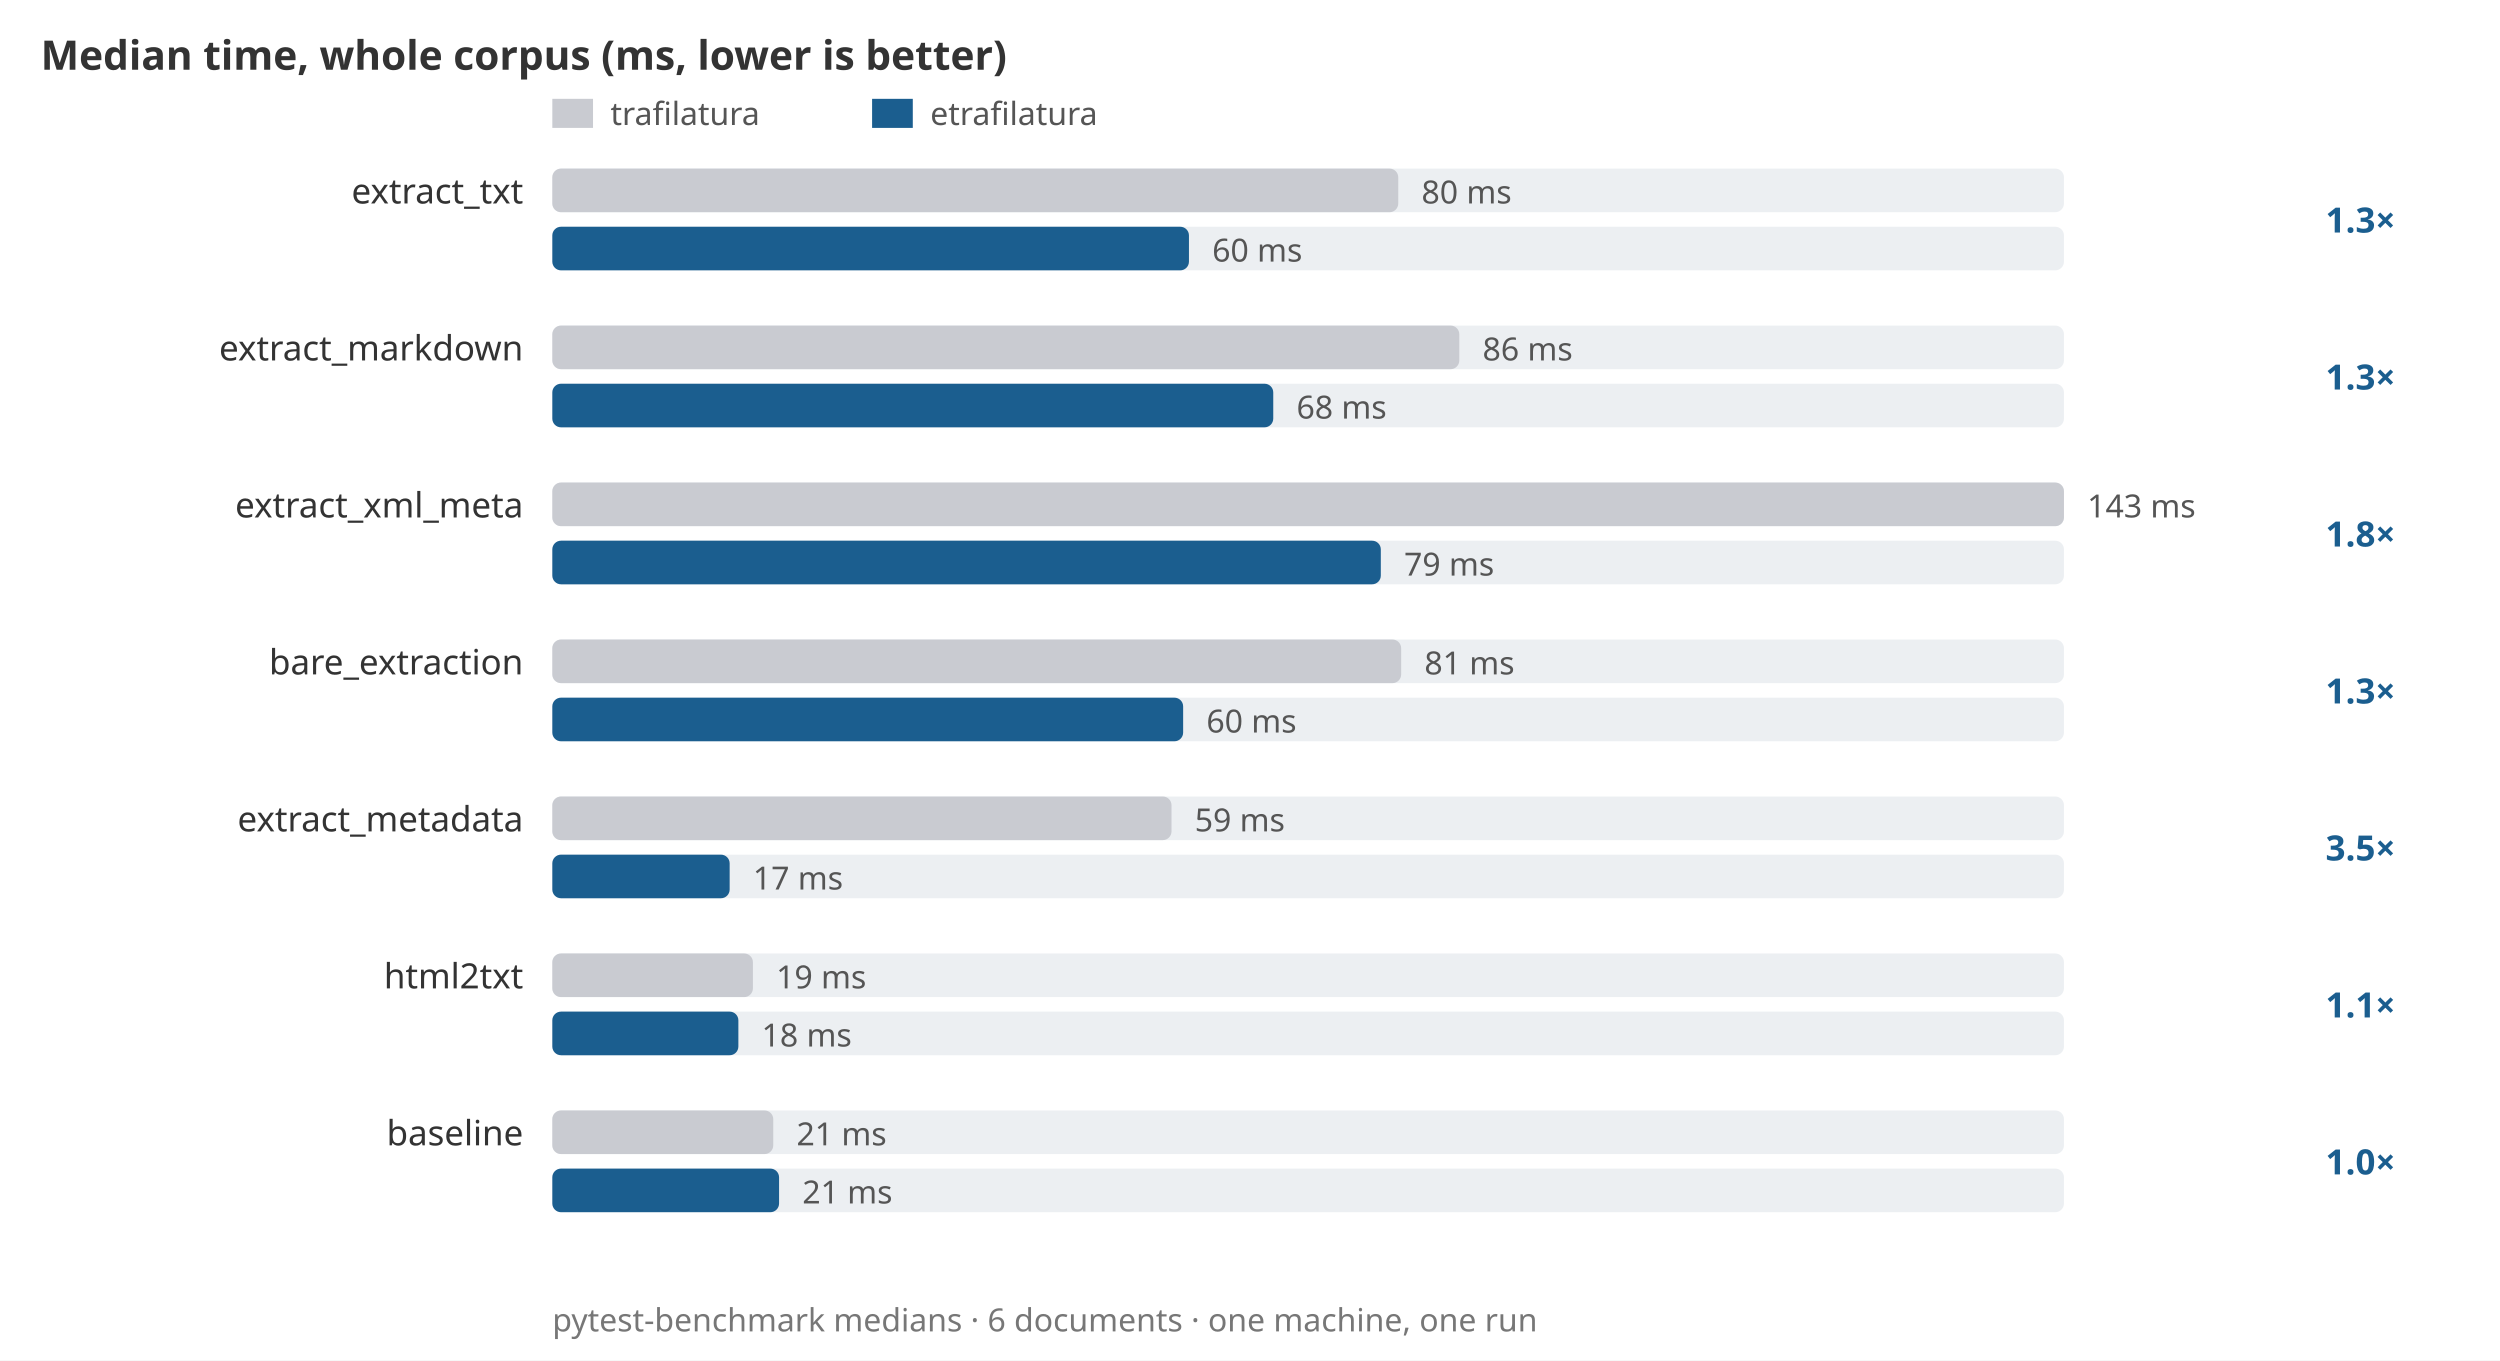
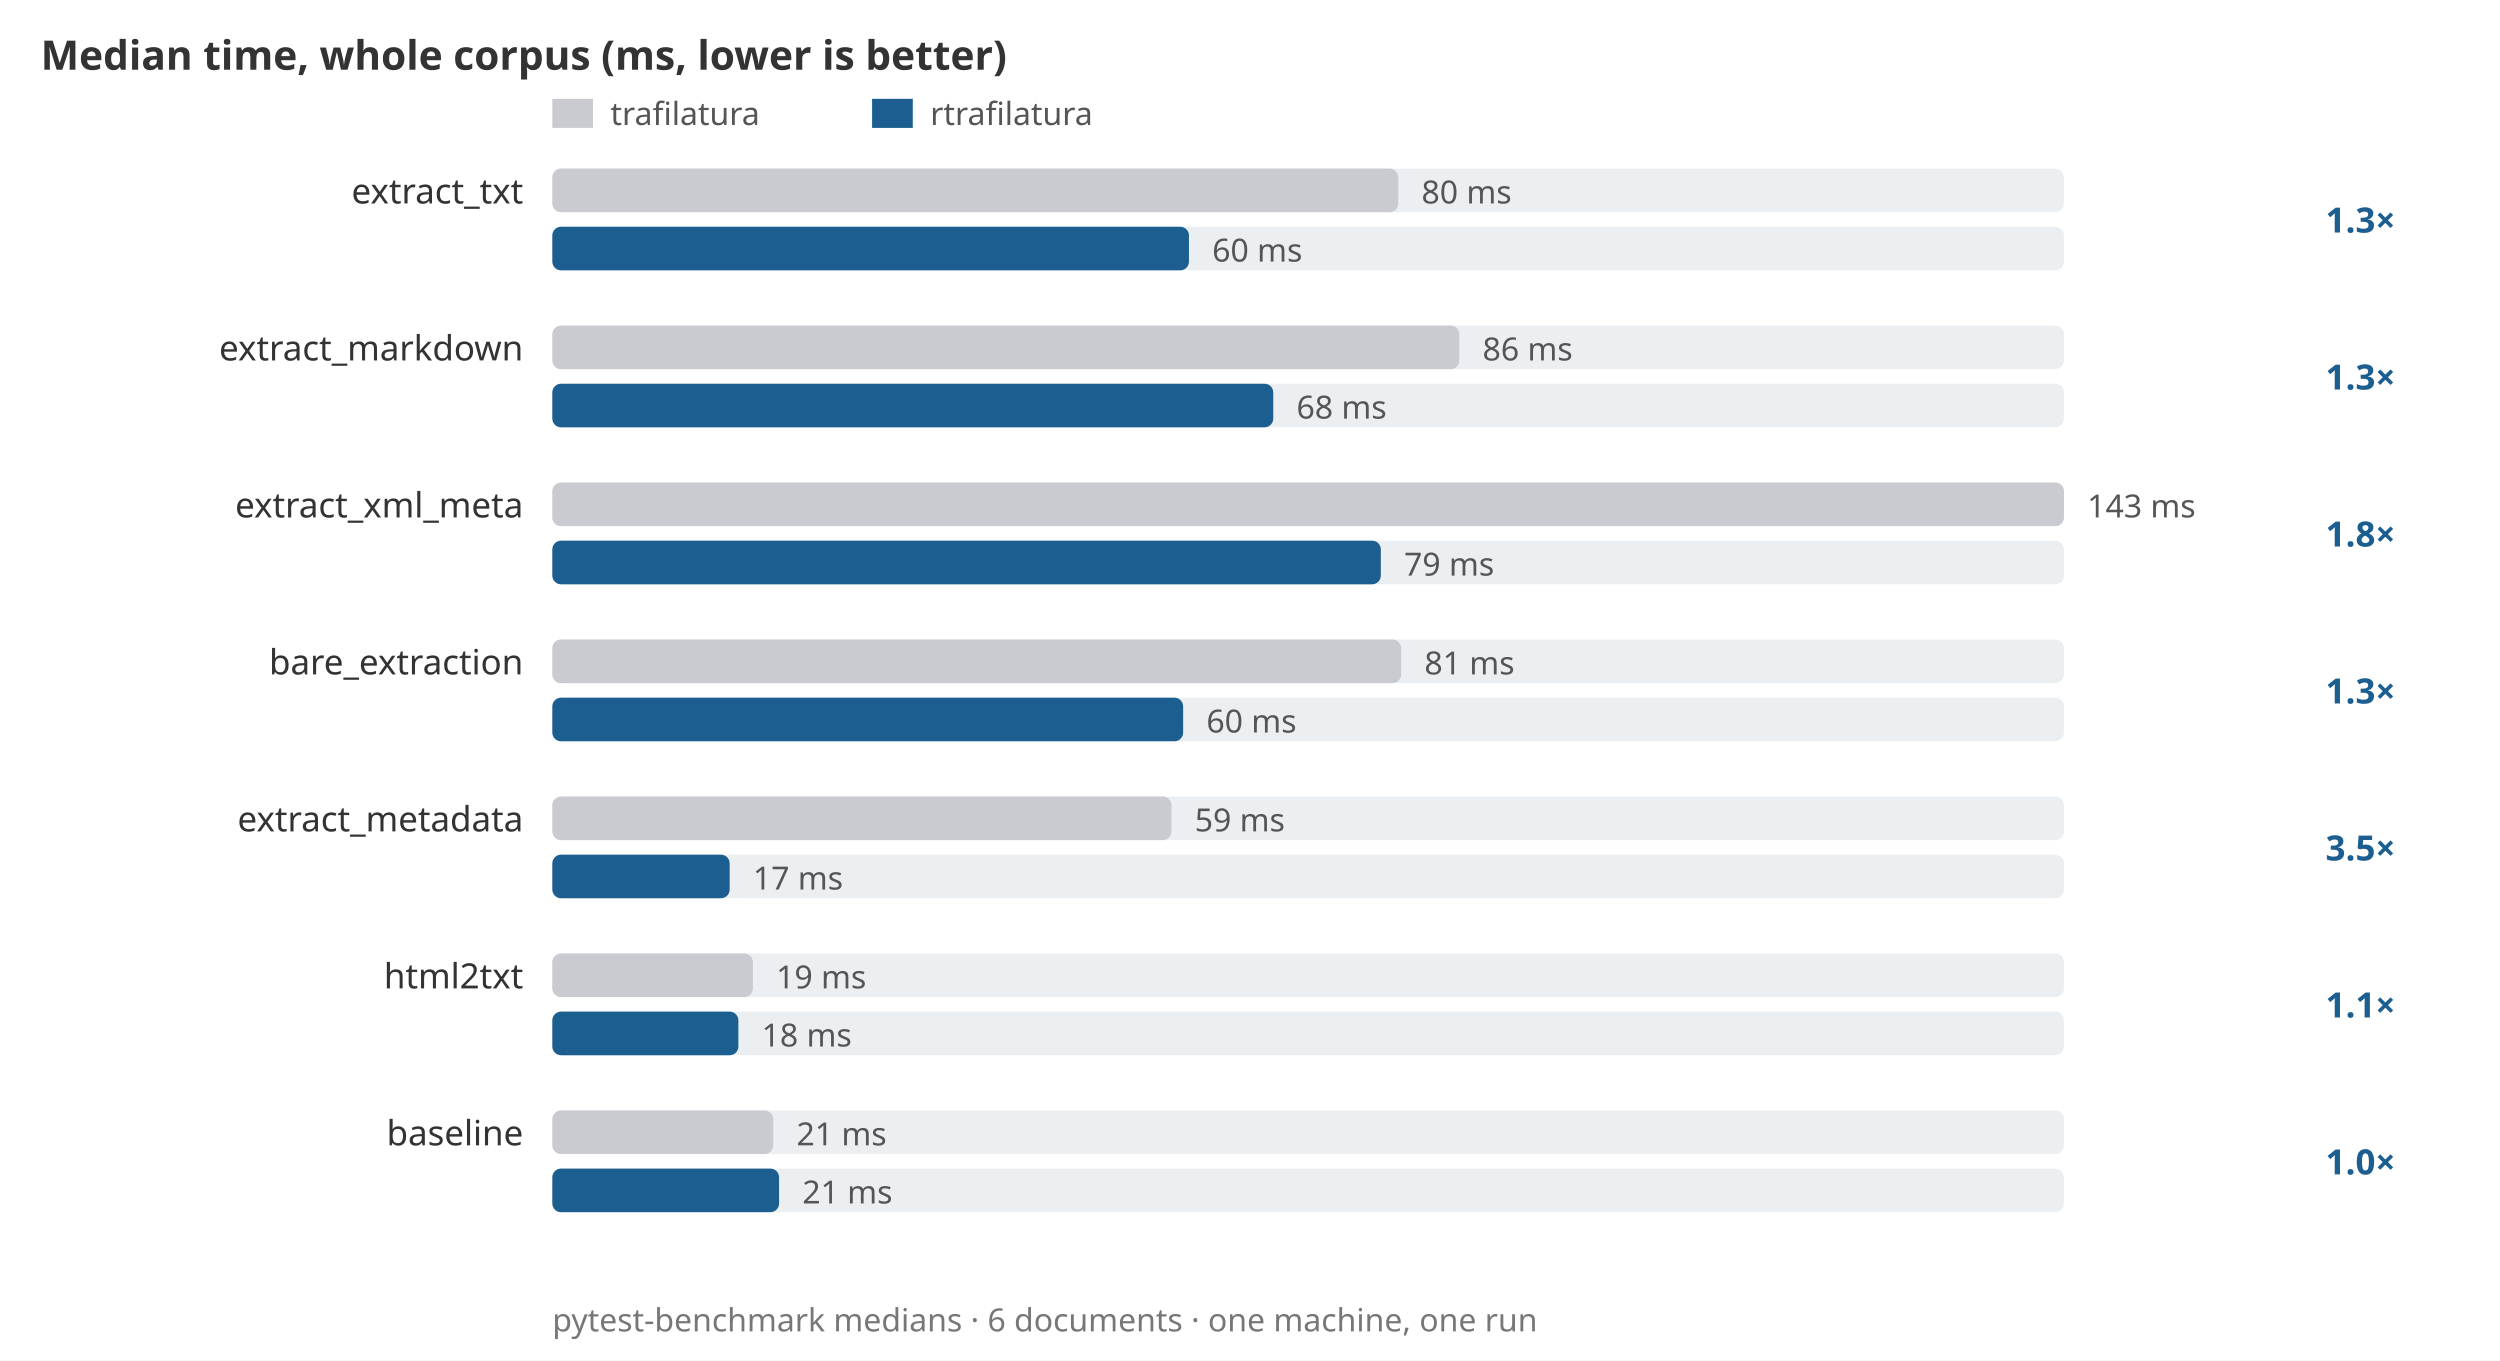
<svg xmlns="http://www.w3.org/2000/svg" width="860" height="468" role="img">
  <rect width="100%" height="100%" fill="#ffffff" />
  <text x="14" y="24" font-family="sans-serif" font-size="14" font-weight="bold" fill="#333">Median time, whole corpus (ms, lower is better)</text>
  <rect x="190" y="34" width="14" height="10" fill="#c9cbd1" />
  <text x="210" y="43" font-family="sans-serif" font-size="11" fill="#555">trafilatura</text>
  <rect x="300" y="34" width="14" height="10" fill="#1b5e8f" />
-   <text x="320" y="43" font-family="sans-serif" font-size="11" fill="#555">etrafilatura</text>
+   <text x="320" y="43" font-family="sans-serif" font-size="11" fill="#555">rtrafilatura</text>
  <text x="180" y="70" text-anchor="end" font-family="sans-serif" font-size="12" fill="#333">extract_txt</text>
  <rect x="190" y="58" width="520" height="15" rx="3" fill="#eceff2" />
  <rect x="190" y="58" width="291" height="15" rx="3" fill="#c9cbd1" />
  <text x="489" y="70" font-family="sans-serif" font-size="11" fill="#555">80 ms</text>
  <text x="180" y="90" text-anchor="end" font-family="sans-serif" font-size="12" fill="#333" />
  <rect x="190" y="78" width="520" height="15" rx="3" fill="#eceff2" />
  <rect x="190" y="78" width="219" height="15" rx="3" fill="#1b5e8f" />
  <text x="417" y="90" font-family="sans-serif" font-size="11" fill="#555">60 ms</text>
  <text x="800" y="80" font-family="sans-serif" font-size="12" font-weight="bold" fill="#1b5e8f">1.3×</text>
  <text x="180" y="124" text-anchor="end" font-family="sans-serif" font-size="12" fill="#333">extract_markdown</text>
  <rect x="190" y="112" width="520" height="15" rx="3" fill="#eceff2" />
  <rect x="190" y="112" width="312" height="15" rx="3" fill="#c9cbd1" />
  <text x="510" y="124" font-family="sans-serif" font-size="11" fill="#555">86 ms</text>
  <text x="180" y="144" text-anchor="end" font-family="sans-serif" font-size="12" fill="#333" />
  <rect x="190" y="132" width="520" height="15" rx="3" fill="#eceff2" />
  <rect x="190" y="132" width="248" height="15" rx="3" fill="#1b5e8f" />
  <text x="446" y="144" font-family="sans-serif" font-size="11" fill="#555">68 ms</text>
  <text x="800" y="134" font-family="sans-serif" font-size="12" font-weight="bold" fill="#1b5e8f">1.3×</text>
  <text x="180" y="178" text-anchor="end" font-family="sans-serif" font-size="12" fill="#333">extract_xml_meta</text>
  <rect x="190" y="166" width="520" height="15" rx="3" fill="#eceff2" />
  <rect x="190" y="166" width="520" height="15" rx="3" fill="#c9cbd1" />
  <text x="718" y="178" font-family="sans-serif" font-size="11" fill="#555">143 ms</text>
  <text x="180" y="198" text-anchor="end" font-family="sans-serif" font-size="12" fill="#333" />
  <rect x="190" y="186" width="520" height="15" rx="3" fill="#eceff2" />
  <rect x="190" y="186" width="285" height="15" rx="3" fill="#1b5e8f" />
  <text x="483" y="198" font-family="sans-serif" font-size="11" fill="#555">79 ms</text>
  <text x="800" y="188" font-family="sans-serif" font-size="12" font-weight="bold" fill="#1b5e8f">1.8×</text>
  <text x="180" y="232" text-anchor="end" font-family="sans-serif" font-size="12" fill="#333">bare_extraction</text>
  <rect x="190" y="220" width="520" height="15" rx="3" fill="#eceff2" />
  <rect x="190" y="220" width="292" height="15" rx="3" fill="#c9cbd1" />
  <text x="490" y="232" font-family="sans-serif" font-size="11" fill="#555">81 ms</text>
  <text x="180" y="252" text-anchor="end" font-family="sans-serif" font-size="12" fill="#333" />
  <rect x="190" y="240" width="520" height="15" rx="3" fill="#eceff2" />
  <rect x="190" y="240" width="217" height="15" rx="3" fill="#1b5e8f" />
  <text x="415" y="252" font-family="sans-serif" font-size="11" fill="#555">60 ms</text>
  <text x="800" y="242" font-family="sans-serif" font-size="12" font-weight="bold" fill="#1b5e8f">1.3×</text>
  <text x="180" y="286" text-anchor="end" font-family="sans-serif" font-size="12" fill="#333">extract_metadata</text>
  <rect x="190" y="274" width="520" height="15" rx="3" fill="#eceff2" />
  <rect x="190" y="274" width="213" height="15" rx="3" fill="#c9cbd1" />
  <text x="411" y="286" font-family="sans-serif" font-size="11" fill="#555">59 ms</text>
  <text x="180" y="306" text-anchor="end" font-family="sans-serif" font-size="12" fill="#333" />
  <rect x="190" y="294" width="520" height="15" rx="3" fill="#eceff2" />
  <rect x="190" y="294" width="61" height="15" rx="3" fill="#1b5e8f" />
  <text x="259" y="306" font-family="sans-serif" font-size="11" fill="#555">17 ms</text>
  <text x="800" y="296" font-family="sans-serif" font-size="12" font-weight="bold" fill="#1b5e8f">3.5×</text>
  <text x="180" y="340" text-anchor="end" font-family="sans-serif" font-size="12" fill="#333">html2txt</text>
  <rect x="190" y="328" width="520" height="15" rx="3" fill="#eceff2" />
  <rect x="190" y="328" width="69" height="15" rx="3" fill="#c9cbd1" />
  <text x="267" y="340" font-family="sans-serif" font-size="11" fill="#555">19 ms</text>
  <text x="180" y="360" text-anchor="end" font-family="sans-serif" font-size="12" fill="#333" />
  <rect x="190" y="348" width="520" height="15" rx="3" fill="#eceff2" />
  <rect x="190" y="348" width="64" height="15" rx="3" fill="#1b5e8f" />
  <text x="262" y="360" font-family="sans-serif" font-size="11" fill="#555">18 ms</text>
  <text x="800" y="350" font-family="sans-serif" font-size="12" font-weight="bold" fill="#1b5e8f">1.1×</text>
  <text x="180" y="394" text-anchor="end" font-family="sans-serif" font-size="12" fill="#333">baseline</text>
  <rect x="190" y="382" width="520" height="15" rx="3" fill="#eceff2" />
  <rect x="190" y="382" width="76" height="15" rx="3" fill="#c9cbd1" />
  <text x="274" y="394" font-family="sans-serif" font-size="11" fill="#555">21 ms</text>
  <text x="180" y="414" text-anchor="end" font-family="sans-serif" font-size="12" fill="#333" />
  <rect x="190" y="402" width="520" height="15" rx="3" fill="#eceff2" />
  <rect x="190" y="402" width="78" height="15" rx="3" fill="#1b5e8f" />
  <text x="276" y="414" font-family="sans-serif" font-size="11" fill="#555">21 ms</text>
  <text x="800" y="404" font-family="sans-serif" font-size="12" font-weight="bold" fill="#1b5e8f">1.0×</text>
  <text x="190" y="458" font-family="sans-serif" font-size="11" fill="#777">pytest-benchmark medians · 6 documents · one machine, one run</text>
</svg>
